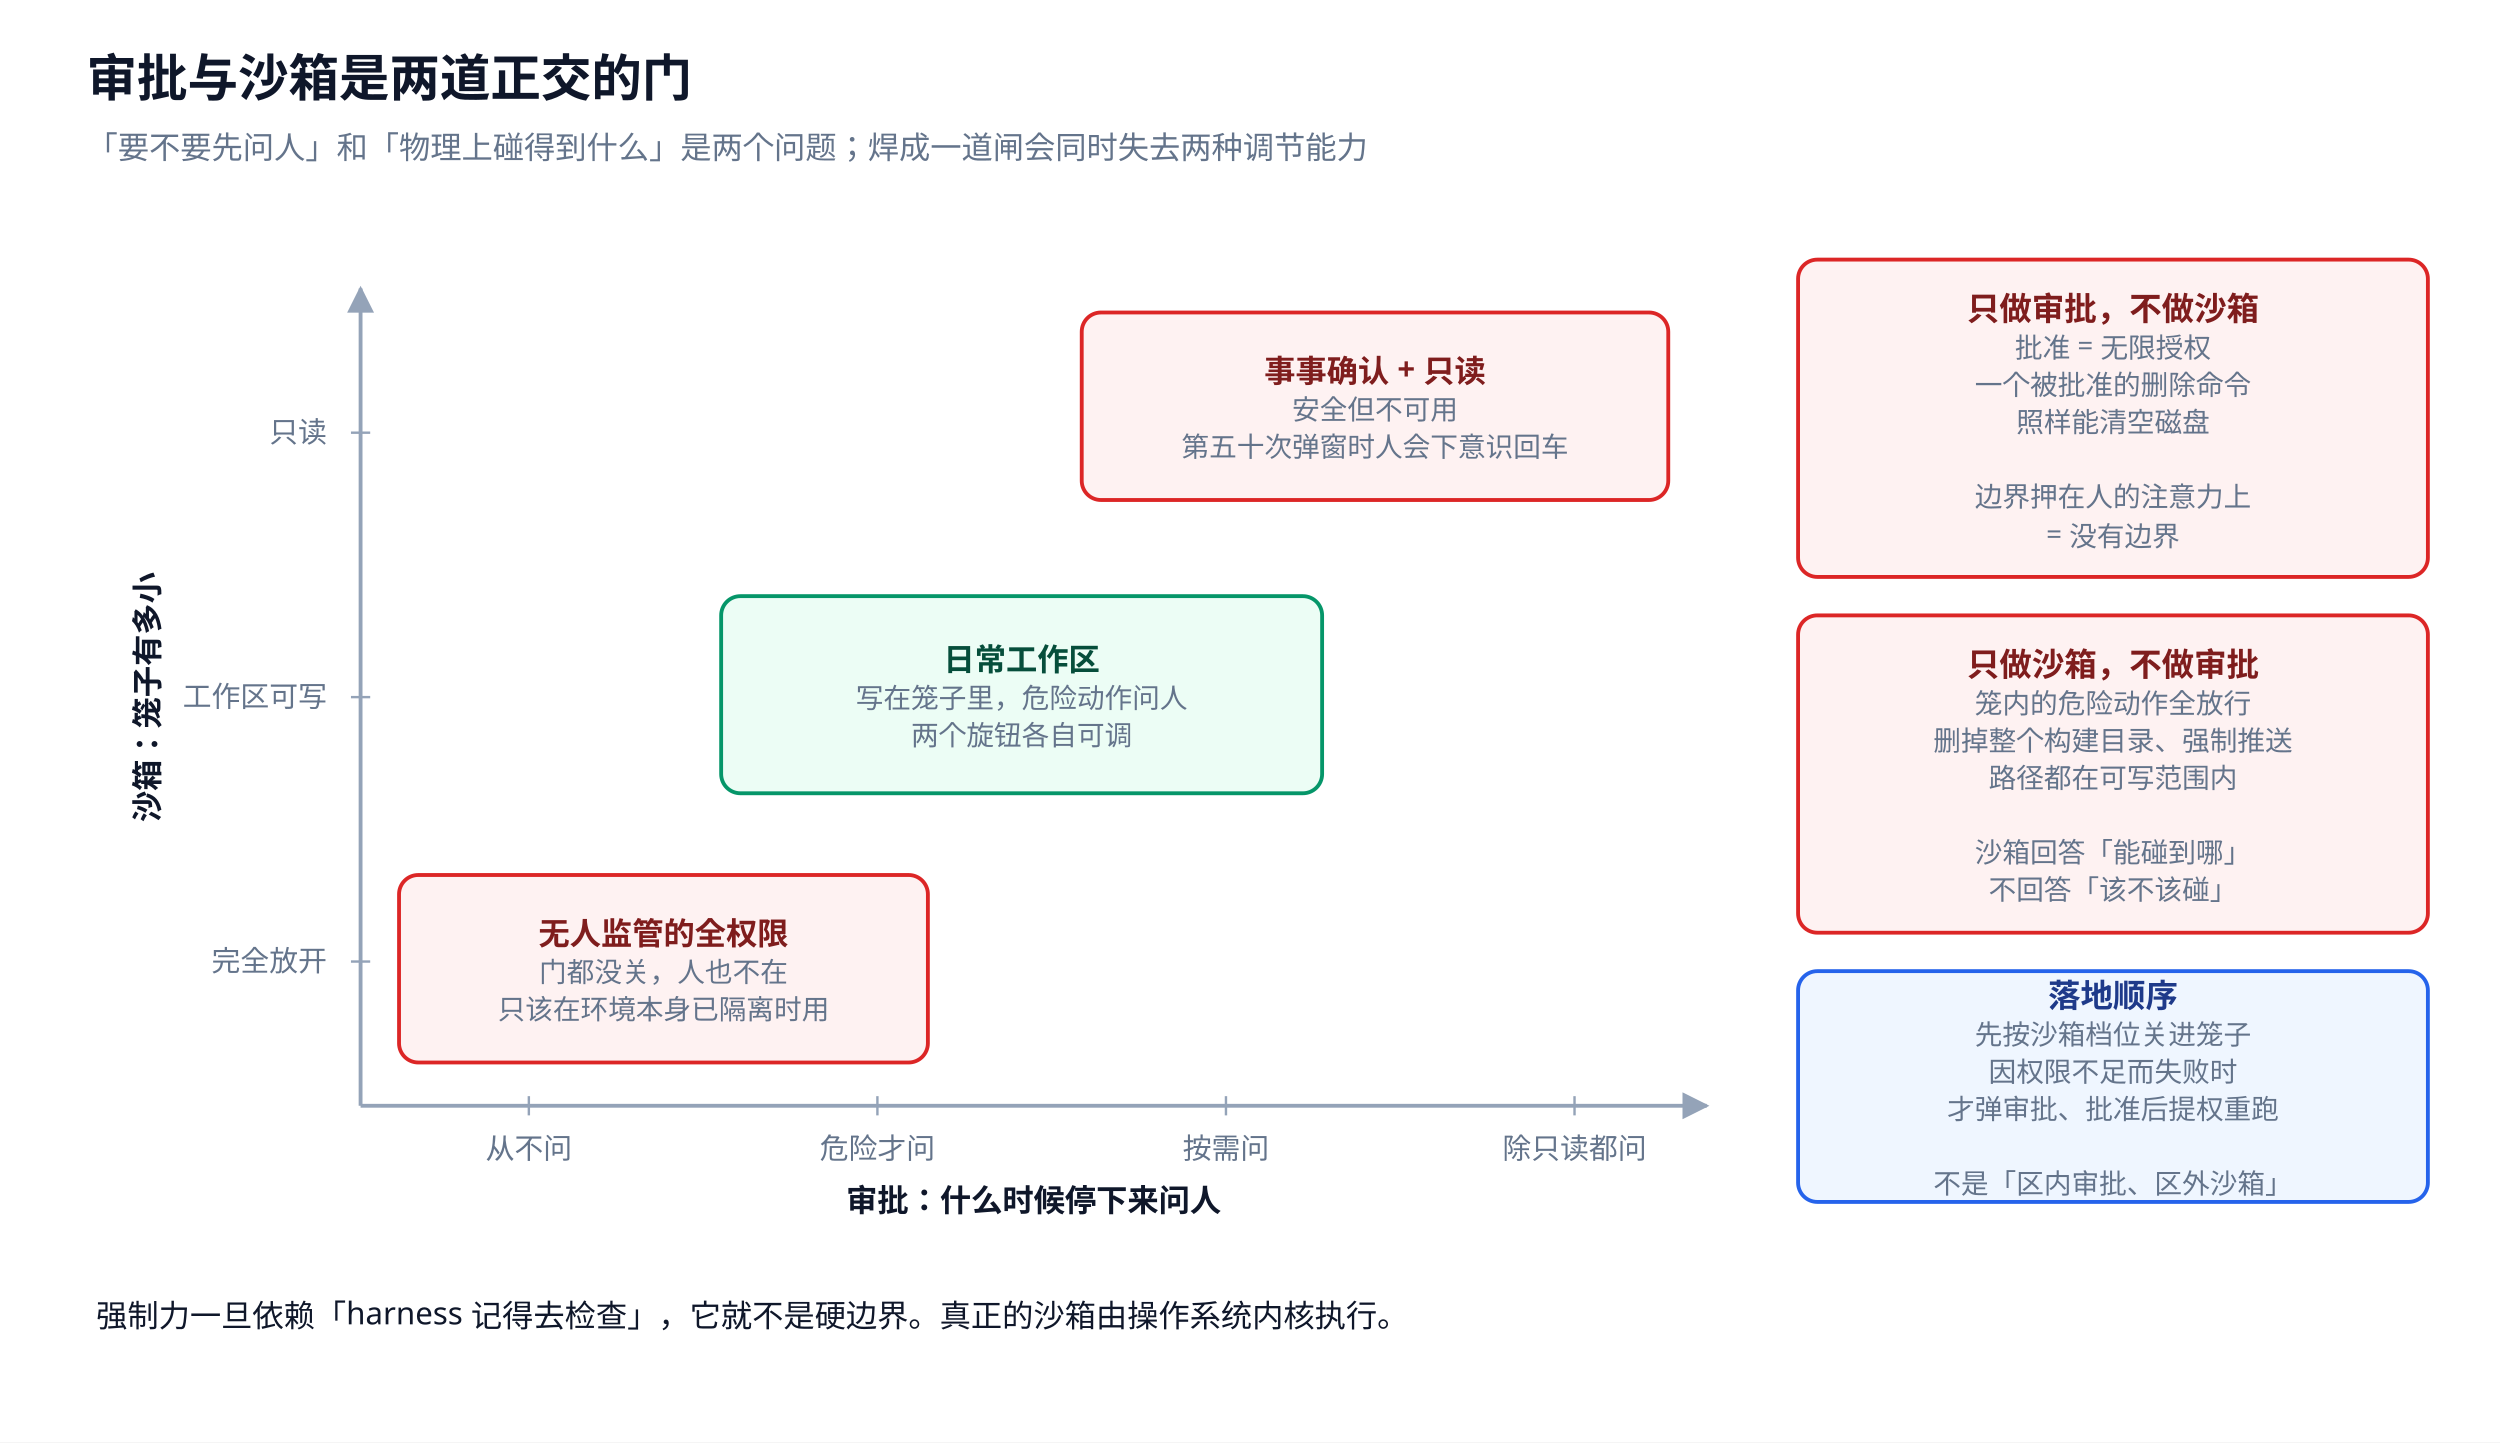
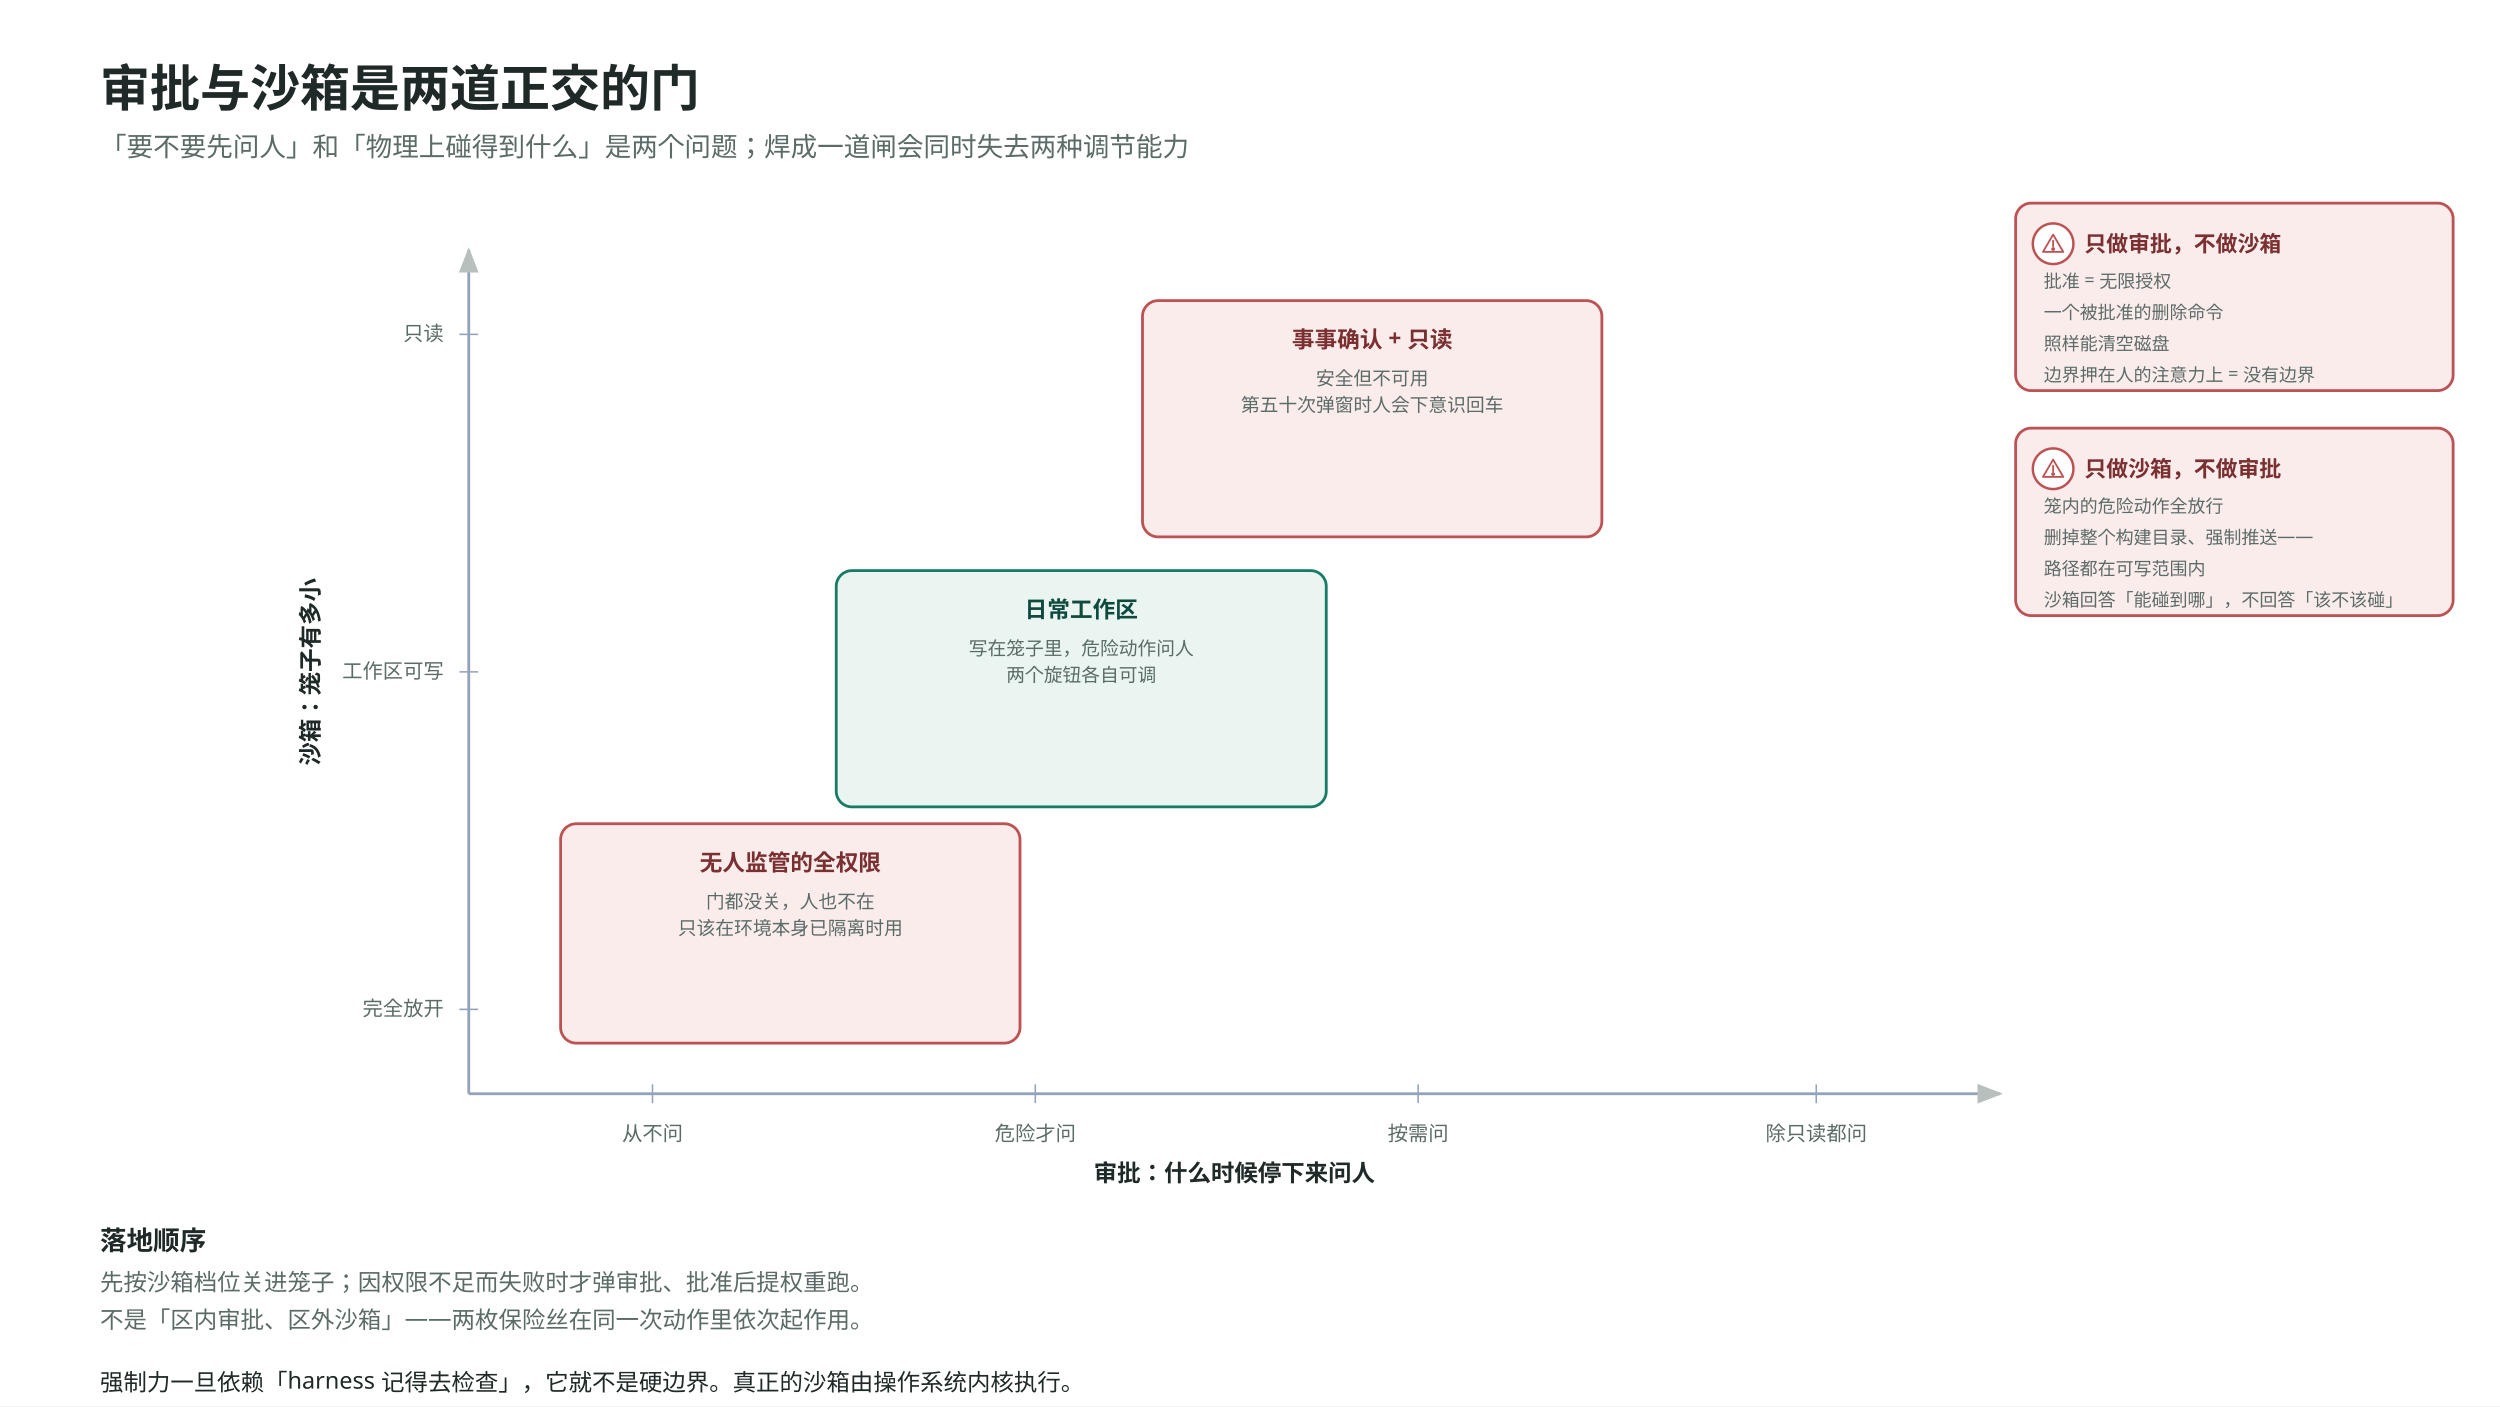
- <svg xmlns="http://www.w3.org/2000/svg" width="1040" height="600" viewBox="0 0 1040 600" font-family="'PingFang SC','Hiragino Sans GB','Heiti SC','Microsoft YaHei',sans-serif">
-   <rect width="1040" height="600" fill="#ffffff" />
+ <svg xmlns="http://www.w3.org/2000/svg" width="1600" height="900" viewBox="0 0 1600 900">
+   <style>text{font-family:'PingFang SC','Hiragino Sans GB','Heiti SC','Microsoft YaHei',sans-serif;letter-spacing:0}</style>
  <defs>
-     <marker id="a" viewBox="0 0 10 10" refX="9" refY="5" markerWidth="7" markerHeight="7" orient="auto">
-       <path d="M0,0 L10,5 L0,10 z" fill="#94a3b8" />
+     <marker id="arr" markerWidth="9" markerHeight="7" refX="8" refY="3.5" orient="auto">
+       <polygon points="0 0,9 3.5,0 7" fill="#b7c0bd" />
    </marker>
-     <marker id="ar" viewBox="0 0 10 10" refX="9" refY="5" markerWidth="7" markerHeight="7" orient="auto">
-       <path d="M0,0 L10,5 L0,10 z" fill="#dc2626" />
+     <marker id="arr-r" markerWidth="9" markerHeight="7" refX="8" refY="3.5" orient="auto">
+       <polygon points="0 0,9 3.5,0 7" fill="#bd5254" />
    </marker>
-     <marker id="ag" viewBox="0 0 10 10" refX="9" refY="5" markerWidth="7" markerHeight="7" orient="auto">
-       <path d="M0,0 L10,5 L0,10 z" fill="#059669" />
+     <marker id="arr-g" markerWidth="9" markerHeight="7" refX="8" refY="3.5" orient="auto">
+       <polygon points="0 0,9 3.5,0 7" fill="#177b65" />
+     </marker>
+     <marker id="arr-b" markerWidth="9" markerHeight="7" refX="8" refY="3.5" orient="auto">
+       <polygon points="0 0,9 3.5,0 7" fill="#3268bf" />
    </marker>
  </defs>
-   <text x="36" y="40" font-size="21" fill="#0f172a" text-anchor="start" font-weight="600">审批与沙箱是两道正交的门</text>
-   <text x="36" y="66" font-size="13" fill="#64748b" text-anchor="start" font-weight="400">「要不要先问人」和「物理上碰得到什么」是两个问题；焊成一道闸会同时失去两种调节能力</text>
-   <line x1="150" y1="460" x2="710" y2="460" stroke="#94a3b8" stroke-width="1.6" marker-end="url(#a)" />
-   <line x1="150" y1="460" x2="150" y2="120" stroke="#94a3b8" stroke-width="1.6" marker-end="url(#a)" />
-   <text x="430.0" y="504" font-size="13" fill="#0f172a" text-anchor="middle" font-weight="600">审批：什么时候停下来问人</text>
-   <text transform="translate(66 290.0) rotate(-90)" x="0" y="0" font-size="13" fill="#0f172a" text-anchor="middle" font-weight="600">沙箱：笼子有多小</text>
-   <text x="220" y="482" font-size="12" fill="#64748b" text-anchor="middle" font-weight="400">从不问</text>
-   <line x1="220" y1="456" x2="220" y2="464" stroke="#94a3b8" />
-   <text x="365" y="482" font-size="12" fill="#64748b" text-anchor="middle" font-weight="400">危险才问</text>
-   <line x1="365" y1="456" x2="365" y2="464" stroke="#94a3b8" />
-   <text x="510" y="482" font-size="12" fill="#64748b" text-anchor="middle" font-weight="400">按需问</text>
-   <line x1="510" y1="456" x2="510" y2="464" stroke="#94a3b8" />
-   <text x="655" y="482" font-size="12" fill="#64748b" text-anchor="middle" font-weight="400">除只读都问</text>
-   <line x1="655" y1="456" x2="655" y2="464" stroke="#94a3b8" />
-   <text x="136" y="404" font-size="12" fill="#64748b" text-anchor="end" font-weight="400">完全放开</text>
-   <line x1="146" y1="400" x2="154" y2="400" stroke="#94a3b8" />
-   <text x="136" y="294" font-size="12" fill="#64748b" text-anchor="end" font-weight="400">工作区可写</text>
-   <line x1="146" y1="290" x2="154" y2="290" stroke="#94a3b8" />
-   <text x="136" y="184" font-size="12" fill="#64748b" text-anchor="end" font-weight="400">只读</text>
-   <line x1="146" y1="180" x2="154" y2="180" stroke="#94a3b8" />
-   <rect x="166" y="364" width="220" height="78" rx="8" fill="#fef2f2" stroke="#dc2626" stroke-width="1.6" />
-   <text x="276.0" y="393.0" font-size="13" fill="#7f1d1d" text-anchor="middle" font-weight="600">无人监管的全权限</text>
-   <text x="276.0" y="408.5" font-size="11.5" fill="#64748b" text-anchor="middle" font-weight="400">门都没关，人也不在</text>
-   <text x="276.0" y="424.0" font-size="11.5" fill="#64748b" text-anchor="middle" font-weight="400">只该在环境本身已隔离时用</text>
-   <rect x="450" y="130" width="244" height="78" rx="8" fill="#fef2f2" stroke="#dc2626" stroke-width="1.6" />
-   <text x="572.0" y="159.0" font-size="13" fill="#7f1d1d" text-anchor="middle" font-weight="600">事事确认 + 只读</text>
-   <text x="572.0" y="174.5" font-size="11.5" fill="#64748b" text-anchor="middle" font-weight="400">安全但不可用</text>
-   <text x="572.0" y="190.0" font-size="11.5" fill="#64748b" text-anchor="middle" font-weight="400">第五十次弹窗时人会下意识回车</text>
-   <rect x="300" y="248" width="250" height="82" rx="8" fill="#ecfdf5" stroke="#059669" stroke-width="1.6" />
-   <text x="425.0" y="279.0" font-size="13" fill="#064e3b" text-anchor="middle" font-weight="600">日常工作区</text>
-   <text x="425.0" y="294.5" font-size="11.5" fill="#64748b" text-anchor="middle" font-weight="400">写在笼子里，危险动作问人</text>
-   <text x="425.0" y="310.0" font-size="11.5" fill="#64748b" text-anchor="middle" font-weight="400">两个旋钮各自可调</text>
-   <rect x="748" y="108" width="262" height="132" rx="8" fill="#fef2f2" stroke="#dc2626" stroke-width="1.6" />
-   <text x="879.0" y="133.25" font-size="13.5" fill="#7f1d1d" text-anchor="middle" font-weight="600">只做审批，不做沙箱</text>
-   <text x="879.0" y="148.75" font-size="11.5" fill="#64748b" text-anchor="middle" font-weight="400">批准 = 无限授权</text>
-   <text x="879.0" y="164.25" font-size="11.5" fill="#64748b" text-anchor="middle" font-weight="400">一个被批准的删除命令</text>
-   <text x="879.0" y="179.75" font-size="11.5" fill="#64748b" text-anchor="middle" font-weight="400">照样能清空磁盘</text>
-   <text x="879.0" y="195.25" font-size="11.5" fill="#64748b" text-anchor="middle" font-weight="400" />
-   <text x="879.0" y="210.75" font-size="11.5" fill="#64748b" text-anchor="middle" font-weight="400">边界押在人的注意力上</text>
-   <text x="879.0" y="226.25" font-size="11.5" fill="#64748b" text-anchor="middle" font-weight="400">= 没有边界</text>
-   <rect x="748" y="256" width="262" height="132" rx="8" fill="#fef2f2" stroke="#dc2626" stroke-width="1.6" />
-   <text x="879.0" y="281.25" font-size="13.5" fill="#7f1d1d" text-anchor="middle" font-weight="600">只做沙箱，不做审批</text>
-   <text x="879.0" y="296.75" font-size="11.5" fill="#64748b" text-anchor="middle" font-weight="400">笼内的危险动作全放行</text>
-   <text x="879.0" y="312.25" font-size="11.5" fill="#64748b" text-anchor="middle" font-weight="400">删掉整个构建目录、强制推送</text>
-   <text x="879.0" y="327.75" font-size="11.5" fill="#64748b" text-anchor="middle" font-weight="400">路径都在可写范围内</text>
-   <text x="879.0" y="343.25" font-size="11.5" fill="#64748b" text-anchor="middle" font-weight="400" />
-   <text x="879.0" y="358.75" font-size="11.5" fill="#64748b" text-anchor="middle" font-weight="400">沙箱回答「能碰到哪」</text>
-   <text x="879.0" y="374.25" font-size="11.5" fill="#64748b" text-anchor="middle" font-weight="400">不回答「该不该碰」</text>
-   <rect x="748" y="404" width="262" height="96" rx="8" fill="#eff6ff" stroke="#2563eb" stroke-width="1.6" />
-   <text x="879.0" y="419.0" font-size="13.5" fill="#1e3a8a" text-anchor="middle" font-weight="600">落地顺序</text>
-   <text x="879.0" y="434.5" font-size="11.5" fill="#64748b" text-anchor="middle" font-weight="400">先按沙箱档位关进笼子</text>
-   <text x="879.0" y="450.0" font-size="11.5" fill="#64748b" text-anchor="middle" font-weight="400">因权限不足而失败时</text>
-   <text x="879.0" y="465.5" font-size="11.5" fill="#64748b" text-anchor="middle" font-weight="400">才弹审批、批准后提权重跑</text>
-   <text x="879.0" y="481.0" font-size="11.5" fill="#64748b" text-anchor="middle" font-weight="400" />
-   <text x="879.0" y="496.5" font-size="11.5" fill="#64748b" text-anchor="middle" font-weight="400">不是「区内审批、区外沙箱」</text>
-   <text x="40" y="552" font-size="13" fill="#0f172a" text-anchor="start" font-weight="400">强制力一旦依赖「harness 记得去检查」，它就不是硬边界。真正的沙箱由操作系统内核执行。</text>
+   <rect width="1600" height="900" fill="#ffffff" />
+   <text x="64" y="68" font-size="32" fill="#1f2a28" text-anchor="start" font-weight="650">审批与沙箱是两道正交的门</text>
+   <text x="64" y="100" font-size="17" fill="#5b6b67" text-anchor="start" font-weight="400">「要不要先问人」和「物理上碰得到什么」是两个问题；焊成一道闸会同时失去两种调节能力</text>
+   <line x1="300" y1="700" x2="1280" y2="700" stroke="#94a3b8" stroke-width="1.8" marker-end="url(#arr)" />
+   <line x1="300" y1="700" x2="300" y2="160" stroke="#94a3b8" stroke-width="1.8" marker-end="url(#arr)" />
+   <text x="790.0" y="756" font-size="15" fill="#1f2a28" text-anchor="middle" font-weight="650">审批：什么时候停下来问人</text>
+   <text x="204" y="430.0" font-size="15" fill="#1f2a28" text-anchor="middle" font-weight="650" transform="rotate(-90 204 430.0)">沙箱：笼子有多小</text>
+   <line x1="417.6" y1="694" x2="417.6" y2="706" stroke="#94a3b8" />
+   <text x="417.6" y="730" font-size="13" fill="#5b6b67" text-anchor="middle" font-weight="400">从不问</text>
+   <line x1="662.6" y1="694" x2="662.6" y2="706" stroke="#94a3b8" />
+   <text x="662.6" y="730" font-size="13" fill="#5b6b67" text-anchor="middle" font-weight="400">危险才问</text>
+   <line x1="907.6" y1="694" x2="907.6" y2="706" stroke="#94a3b8" />
+   <text x="907.6" y="730" font-size="13" fill="#5b6b67" text-anchor="middle" font-weight="400">按需问</text>
+   <line x1="1162.4" y1="694" x2="1162.4" y2="706" stroke="#94a3b8" />
+   <text x="1162.4" y="730" font-size="13" fill="#5b6b67" text-anchor="middle" font-weight="400">除只读都问</text>
+   <line x1="294" y1="646.0" x2="306" y2="646.0" stroke="#94a3b8" />
+   <text x="284" y="650.0" font-size="13" fill="#5b6b67" text-anchor="end" font-weight="400">完全放开</text>
+   <line x1="294" y1="430.0" x2="306" y2="430.0" stroke="#94a3b8" />
+   <text x="284" y="434.0" font-size="13" fill="#5b6b67" text-anchor="end" font-weight="400">工作区可写</text>
+   <line x1="294" y1="214.0" x2="306" y2="214.0" stroke="#94a3b8" />
+   <text x="284" y="218.0" font-size="13" fill="#5b6b67" text-anchor="end" font-weight="400">只读</text>
+   <rect x="358.8" y="527.2" width="294.0" height="140.4" rx="10" fill="#fbecec" stroke="#bd5254" stroke-width="1.8" />
+   <text x="505.8" y="557.2" font-size="14.5" fill="#7a2f31" text-anchor="middle" font-weight="650">无人监管的全权限</text>
+   <text x="505.8" y="581.2" font-size="12" fill="#5b6b67" text-anchor="middle" font-weight="400">门都没关，人也不在</text>
+   <text x="505.8" y="598.2" font-size="12" fill="#5b6b67" text-anchor="middle" font-weight="400">只该在环境本身已隔离时用</text>
+   <rect x="731.2" y="192.4" width="294.0" height="151.2" rx="10" fill="#fbecec" stroke="#bd5254" stroke-width="1.8" />
+   <text x="878.2" y="222.4" font-size="14.5" fill="#7a2f31" text-anchor="middle" font-weight="650">事事确认 + 只读</text>
+   <text x="878.2" y="246.4" font-size="12" fill="#5b6b67" text-anchor="middle" font-weight="400">安全但不可用</text>
+   <text x="878.2" y="263.4" font-size="12" fill="#5b6b67" text-anchor="middle" font-weight="400">第五十次弹窗时人会下意识回车</text>
+   <rect x="535.2" y="365.2" width="313.6" height="151.2" rx="10" fill="#eaf5f1" stroke="#177b65" stroke-width="1.8" />
+   <text x="692.0" y="395.2" font-size="14.5" fill="#0f4a3f" text-anchor="middle" font-weight="650">日常工作区</text>
+   <text x="692.0" y="419.2" font-size="12" fill="#5b6b67" text-anchor="middle" font-weight="400">写在笼子里，危险动作问人</text>
+   <text x="692.0" y="436.2" font-size="12" fill="#5b6b67" text-anchor="middle" font-weight="400">两个旋钮各自可调</text>
+   <text x="64" y="800" font-size="17" fill="#1f2a28" text-anchor="start" font-weight="650">落地顺序</text>
+   <text x="64" y="826" font-size="15" fill="#5b6b67" text-anchor="start" font-weight="400">先按沙箱档位关进笼子；因权限不足而失败时才弹审批、批准后提权重跑。</text>
+   <text x="64" y="850" font-size="15" fill="#5b6b67" text-anchor="start" font-weight="400">不是「区内审批、区外沙箱」——两枚保险丝在同一次动作里依次起作用。</text>
+   <rect x="1290" y="130" width="280" height="120" rx="10" fill="#fbecec" stroke="#bd5254" stroke-width="1.8" />
+   <circle cx="1314" cy="156" r="13" fill="#ffffff" stroke="#bd5254" stroke-width="1.6" />
+   <g transform="translate(1306.2,148.2) scale(0.65)" fill="none" stroke="#bd5254" stroke-width="1.8" stroke-linecap="round" stroke-linejoin="round">
+     <path d="M12,3 L22,20 H2 Z" />
+     <line x1="12" y1="9" x2="12" y2="14.5" />
+     <circle cx="12" cy="17.2" r="1" fill="#bd5254" />
+   </g>
+   <text x="1334" y="161" font-size="14" fill="#7a2f31" text-anchor="start" font-weight="650">只做审批，不做沙箱</text>
+   <text x="1308" y="184" font-size="11.5" fill="#5b6b67" text-anchor="start" font-weight="400">批准 = 无限授权</text>
+   <text x="1308" y="204" font-size="11.5" fill="#5b6b67" text-anchor="start" font-weight="400">一个被批准的删除命令</text>
+   <text x="1308" y="224" font-size="11.5" fill="#5b6b67" text-anchor="start" font-weight="400">照样能清空磁盘</text>
+   <text x="1308" y="244" font-size="11.5" fill="#5b6b67" text-anchor="start" font-weight="400">边界押在人的注意力上 = 没有边界</text>
+   <rect x="1290" y="274" width="280" height="120" rx="10" fill="#fbecec" stroke="#bd5254" stroke-width="1.8" />
+   <circle cx="1314" cy="300" r="13" fill="#ffffff" stroke="#bd5254" stroke-width="1.6" />
+   <g transform="translate(1306.2,292.2) scale(0.65)" fill="none" stroke="#bd5254" stroke-width="1.8" stroke-linecap="round" stroke-linejoin="round">
+     <path d="M12,3 L22,20 H2 Z" />
+     <line x1="12" y1="9" x2="12" y2="14.5" />
+     <circle cx="12" cy="17.2" r="1" fill="#bd5254" />
+   </g>
+   <text x="1334" y="305" font-size="14" fill="#7a2f31" text-anchor="start" font-weight="650">只做沙箱，不做审批</text>
+   <text x="1308" y="328" font-size="11.5" fill="#5b6b67" text-anchor="start" font-weight="400">笼内的危险动作全放行</text>
+   <text x="1308" y="348" font-size="11.5" fill="#5b6b67" text-anchor="start" font-weight="400">删掉整个构建目录、强制推送——</text>
+   <text x="1308" y="368" font-size="11.5" fill="#5b6b67" text-anchor="start" font-weight="400">路径都在可写范围内</text>
+   <text x="1308" y="388" font-size="11.5" fill="#5b6b67" text-anchor="start" font-weight="400">沙箱回答「能碰到哪」，不回答「该不该碰」</text>
+   <text x="64" y="70" font-size="1" fill="#1f2a28" text-anchor="start" font-weight="400" />
+   <text x="64" y="890" font-size="15" fill="#1f2a28" text-anchor="start" font-weight="400">强制力一旦依赖「harness 记得去检查」，它就不是硬边界。真正的沙箱由操作系统内核执行。</text>
</svg>
